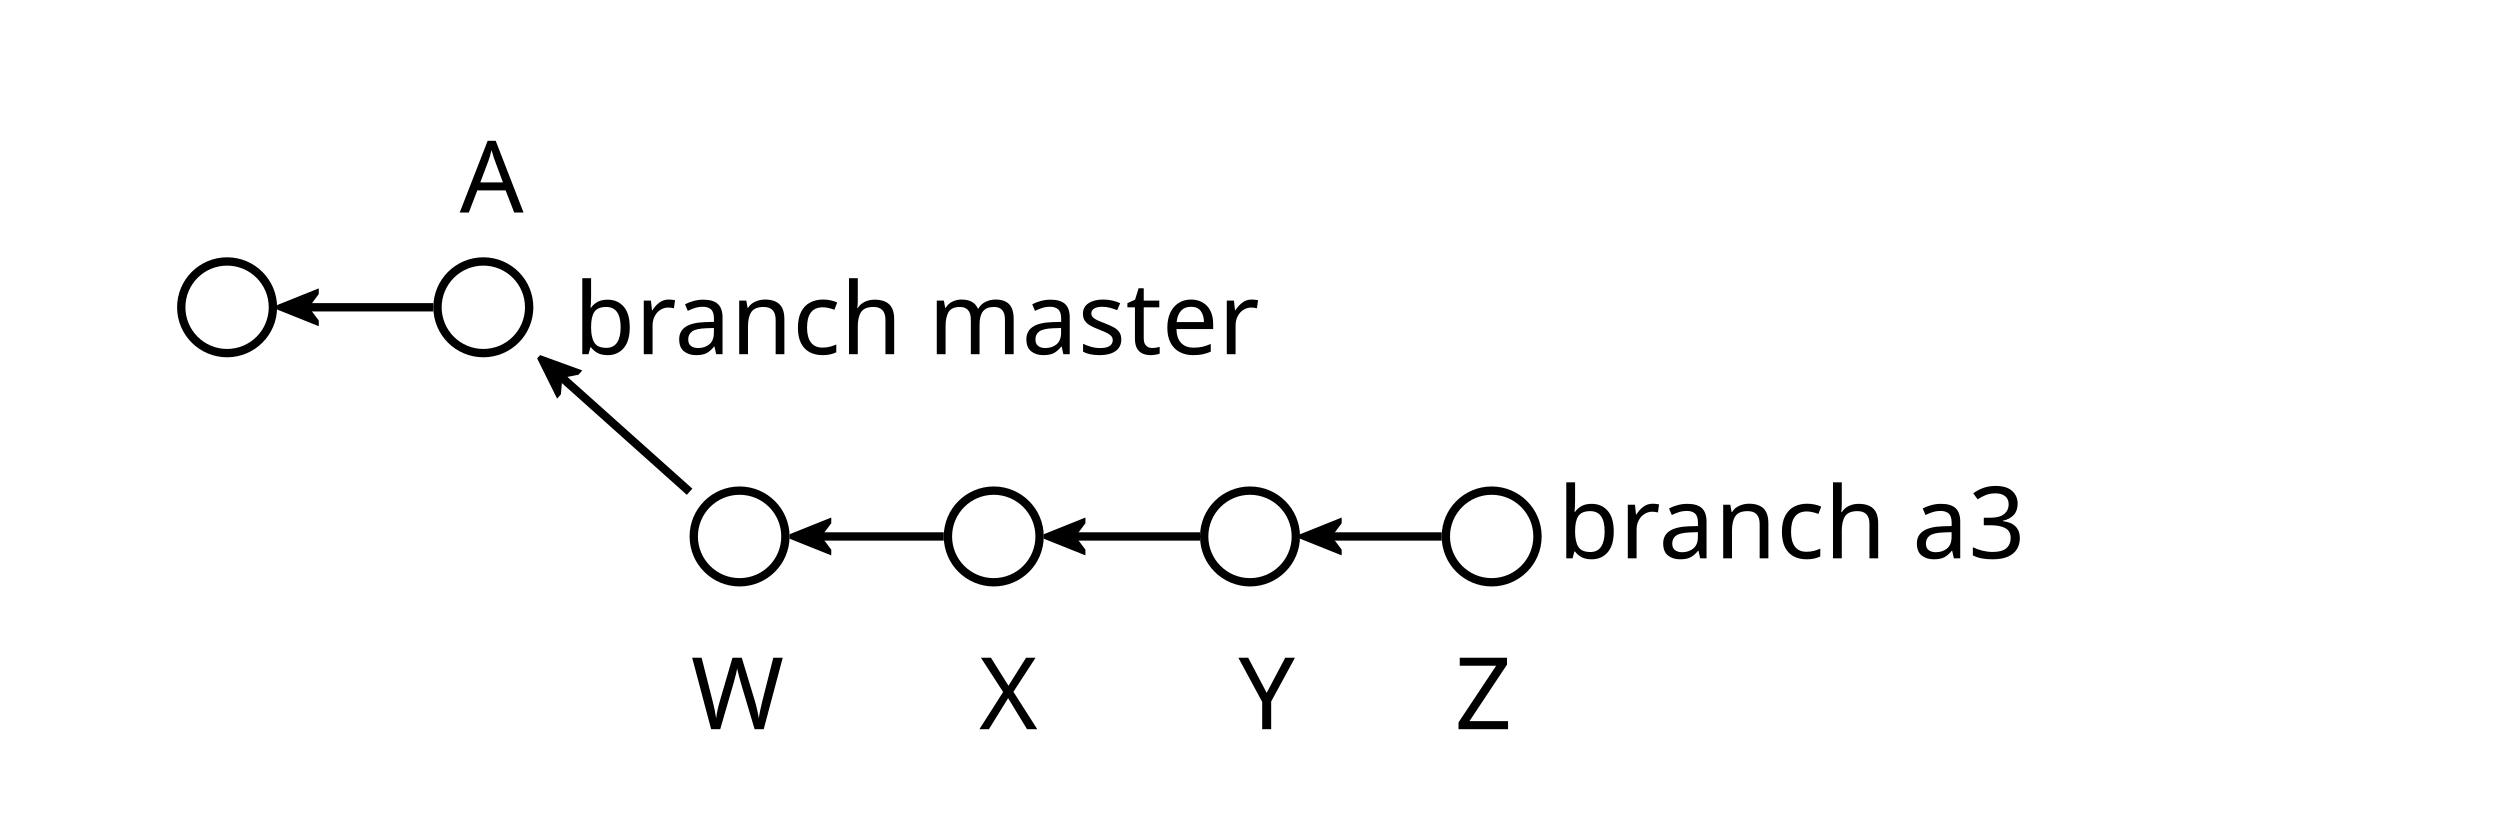
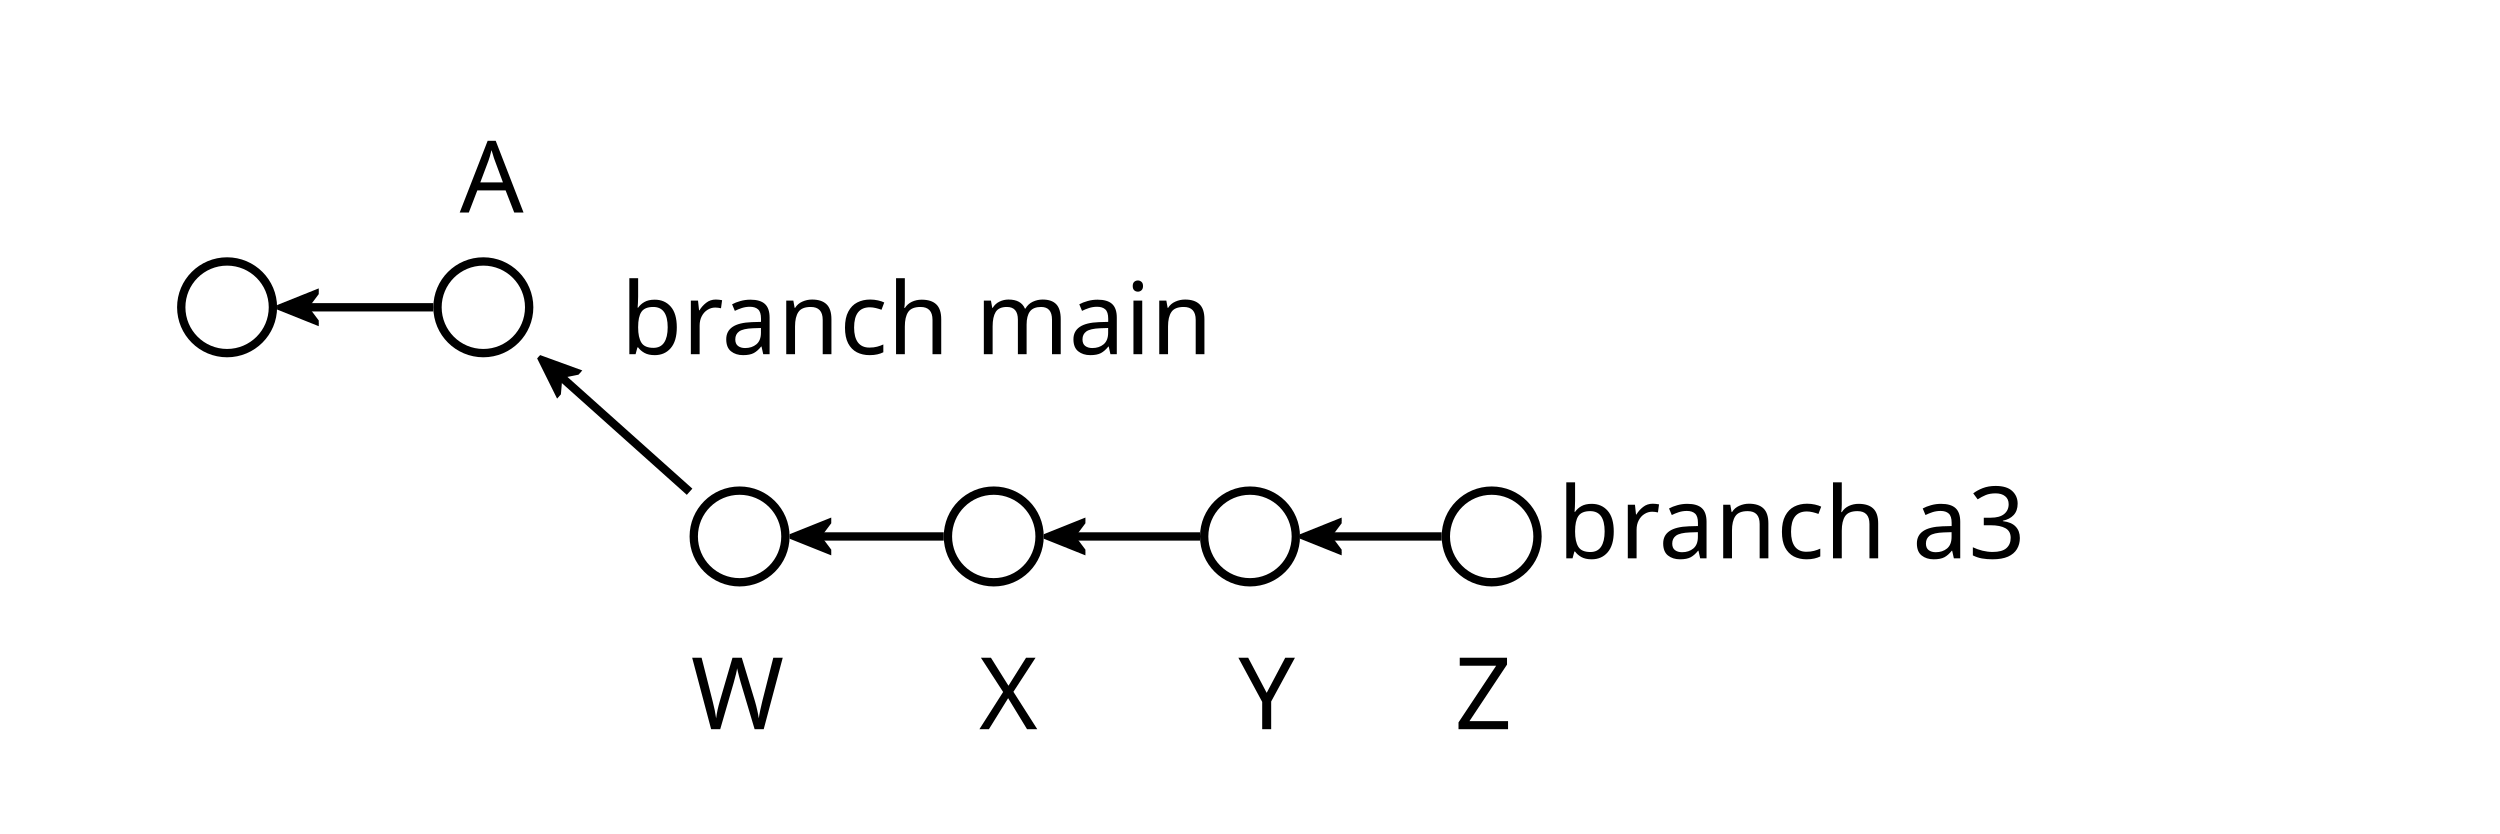
<svg xmlns="http://www.w3.org/2000/svg" width="600" height="200">
  <defs>
    <marker id="se_marker_end_svg_12" markerUnits="strokeWidth" orient="auto" viewBox="0 0 100 100" markerWidth="5" markerHeight="5" refX="50" refY="50">
      <path id="svg_1" d="m100,50l-100,40l30,-40l-30,-40l100,40z" fill="#000000" stroke="#000000" stroke-width="10" />
    </marker>
    <marker id="se_marker_end_svg_13" markerUnits="strokeWidth" orient="auto" viewBox="0 0 100 100" markerWidth="5" markerHeight="5" refX="50" refY="50">
      <path id="svg_21" d="m100,50l-100,40l30,-40l-30,-40l100,40z" fill="#000000" stroke="#000000" stroke-width="10" />
    </marker>
    <marker id="se_marker_end_svg_14" markerUnits="strokeWidth" orient="auto" viewBox="0 0 100 100" markerWidth="5" markerHeight="5" refX="50" refY="50">
      <path id="svg_22" d="m100,50l-100,40l30,-40l-30,-40l100,40z" fill="#000000" stroke="#000000" stroke-width="10" />
    </marker>
    <marker id="se_marker_start_svg_15" markerUnits="strokeWidth" orient="auto" viewBox="0 0 100 100" markerWidth="5" markerHeight="5" refX="50" refY="50">
      <path id="svg_23" d="m0,50l100,40l-30,-40l30,-40l-100,40z" fill="#000000" stroke="#000000" stroke-width="10" />
    </marker>
    <marker id="se_marker_start_svg_16" markerUnits="strokeWidth" orient="auto" viewBox="0 0 100 100" markerWidth="5" markerHeight="5" refX="50" refY="50">
      <path id="svg_24" d="m0,50l100,40l-30,-40l30,-40l-100,40z" fill="#000000" stroke="#000000" stroke-width="10" />
    </marker>
    <marker id="se_marker_start_svg_17" markerUnits="strokeWidth" orient="auto" viewBox="0 0 100 100" markerWidth="5" markerHeight="5" refX="50" refY="50">
      <path id="svg_25" d="m0,50l100,40l-30,-40l30,-40l-100,40z" fill="#000000" stroke="#000000" stroke-width="10" />
    </marker>
    <marker id="se_marker_start_svg_18" markerUnits="strokeWidth" orient="auto" viewBox="0 0 100 100" markerWidth="5" markerHeight="5" refX="50" refY="50">
      <path id="svg_26" d="m0,50l100,40l-30,-40l30,-40l-100,40z" fill="#000000" stroke="#000000" stroke-width="10" />
    </marker>
    <marker id="se_marker_start_svg_19" markerUnits="strokeWidth" orient="auto" viewBox="0 0 100 100" markerWidth="5" markerHeight="5" refX="50" refY="50">
      <path id="svg_27" d="m0,50l100,40l-30,-40l30,-40l-100,40z" fill="#000000" stroke="#000000" stroke-width="10" />
    </marker>
  </defs>
  <g>
    <polyline id="svg_19" points="317,128.75 331.5,128.75 346,128.75" stroke="#000000" stroke-width="2" fill="none" marker-start="url(#se_marker_start_svg_19)" />
    <polyline id="svg_18" points="255.5,128.75 271.75,128.75 288,128.75" stroke="#000000" stroke-width="2" fill="none" marker-start="url(#se_marker_start_svg_18)" />
    <polyline id="svg_17" points="194.5,128.75 210.5,128.75 226.5,128.75" stroke="#000000" stroke-width="2" fill="none" marker-start="url(#se_marker_start_svg_17)" />
    <polyline id="svg_16" points="133,88.953 149.25,103.486 165.5,118.018" stroke="#000000" stroke-width="2" fill="none" marker-start="url(#se_marker_start_svg_16)" />
    <polyline id="svg_12" points="104,73.75 87.75,73.75 71.5,73.75" stroke="#000000" stroke-width="2" fill="none" marker-end="url(#se_marker_end_svg_12)" />
    <ellipse fill="#000000" stroke="#000000" stroke-width="2" fill-opacity="0" cx="54.5" cy="73.75" id="svg_2" rx="11" ry="11" />
    <ellipse fill="#000000" stroke="#000000" stroke-width="2" fill-opacity="0" cx="100.5" cy="203.5" id="svg_3" rx="1" />
    <ellipse fill="#000000" stroke="#000000" stroke-width="2" fill-opacity="0" cx="116" cy="73.75" rx="11" ry="11" id="svg_4" />
    <ellipse fill="#000000" stroke="#000000" stroke-width="2" fill-opacity="0" cx="177.5" cy="128.75" rx="11" ry="11" id="svg_8" />
    <ellipse fill="#000000" stroke="#000000" stroke-width="2" fill-opacity="0" cx="238.5" cy="128.75" rx="11" ry="11" id="svg_9" />
    <ellipse fill="#000000" stroke="#000000" stroke-width="2" fill-opacity="0" cx="300" cy="128.75" rx="11" ry="11" id="svg_10" />
    <ellipse fill="#000000" stroke="#000000" stroke-width="2" fill-opacity="0" cx="358" cy="128.75" rx="11" ry="11" id="svg_11" />
    <text fill="#000000" stroke="#000000" stroke-width="0" stroke-dasharray="null" stroke-linejoin="null" stroke-linecap="null" x="118" y="51" id="svg_20" font-size="24" font-family="sans serif" text-anchor="middle" xml:space="preserve">A</text>
    <text style="cursor: move;" id="svg_31" fill="#000000" stroke="#000000" stroke-width="0" stroke-dasharray="null" stroke-linejoin="null" stroke-linecap="null" x="177" y="175" font-size="24" font-family="sans serif" text-anchor="middle" xml:space="preserve">W</text>
    <text style="cursor: move;" id="svg_32" fill="#000000" stroke="#000000" stroke-width="0" stroke-dasharray="null" stroke-linejoin="null" stroke-linecap="null" x="242" y="175" font-size="24" font-family="sans serif" text-anchor="middle" xml:space="preserve">X</text>
    <text style="cursor: move;" id="svg_33" fill="#000000" stroke="#000000" stroke-width="0" stroke-dasharray="null" stroke-linejoin="null" stroke-linecap="null" x="304" y="175" font-size="24" font-family="sans serif" text-anchor="middle" xml:space="preserve">Y</text>
    <text id="svg_34" fill="#000000" stroke="#000000" stroke-width="0" stroke-dasharray="null" stroke-linejoin="null" stroke-linecap="null" x="356" y="175" font-size="24" font-family="sans serif" text-anchor="middle" xml:space="preserve">Z</text>
-     <text id="svg_35" fill="#000000" stroke="#000000" stroke-width="0" stroke-dasharray="null" stroke-linejoin="null" stroke-linecap="null" x="220" y="85" font-size="24" font-family="sans serif" text-anchor="middle" xml:space="preserve">branch master</text>
+     <text id="svg_35" fill="#000000" stroke="#000000" stroke-width="0" stroke-dasharray="null" stroke-linejoin="null" stroke-linecap="null" x="220" y="85" font-size="24" font-family="sans serif" text-anchor="middle" xml:space="preserve">branch main</text>
    <text id="svg_36" fill="#000000" stroke="#000000" stroke-width="0" stroke-dasharray="null" stroke-linejoin="null" stroke-linecap="null" x="430" y="134" font-size="24" font-family="sans serif" text-anchor="middle" xml:space="preserve">branch a3</text>
  </g>
</svg>
